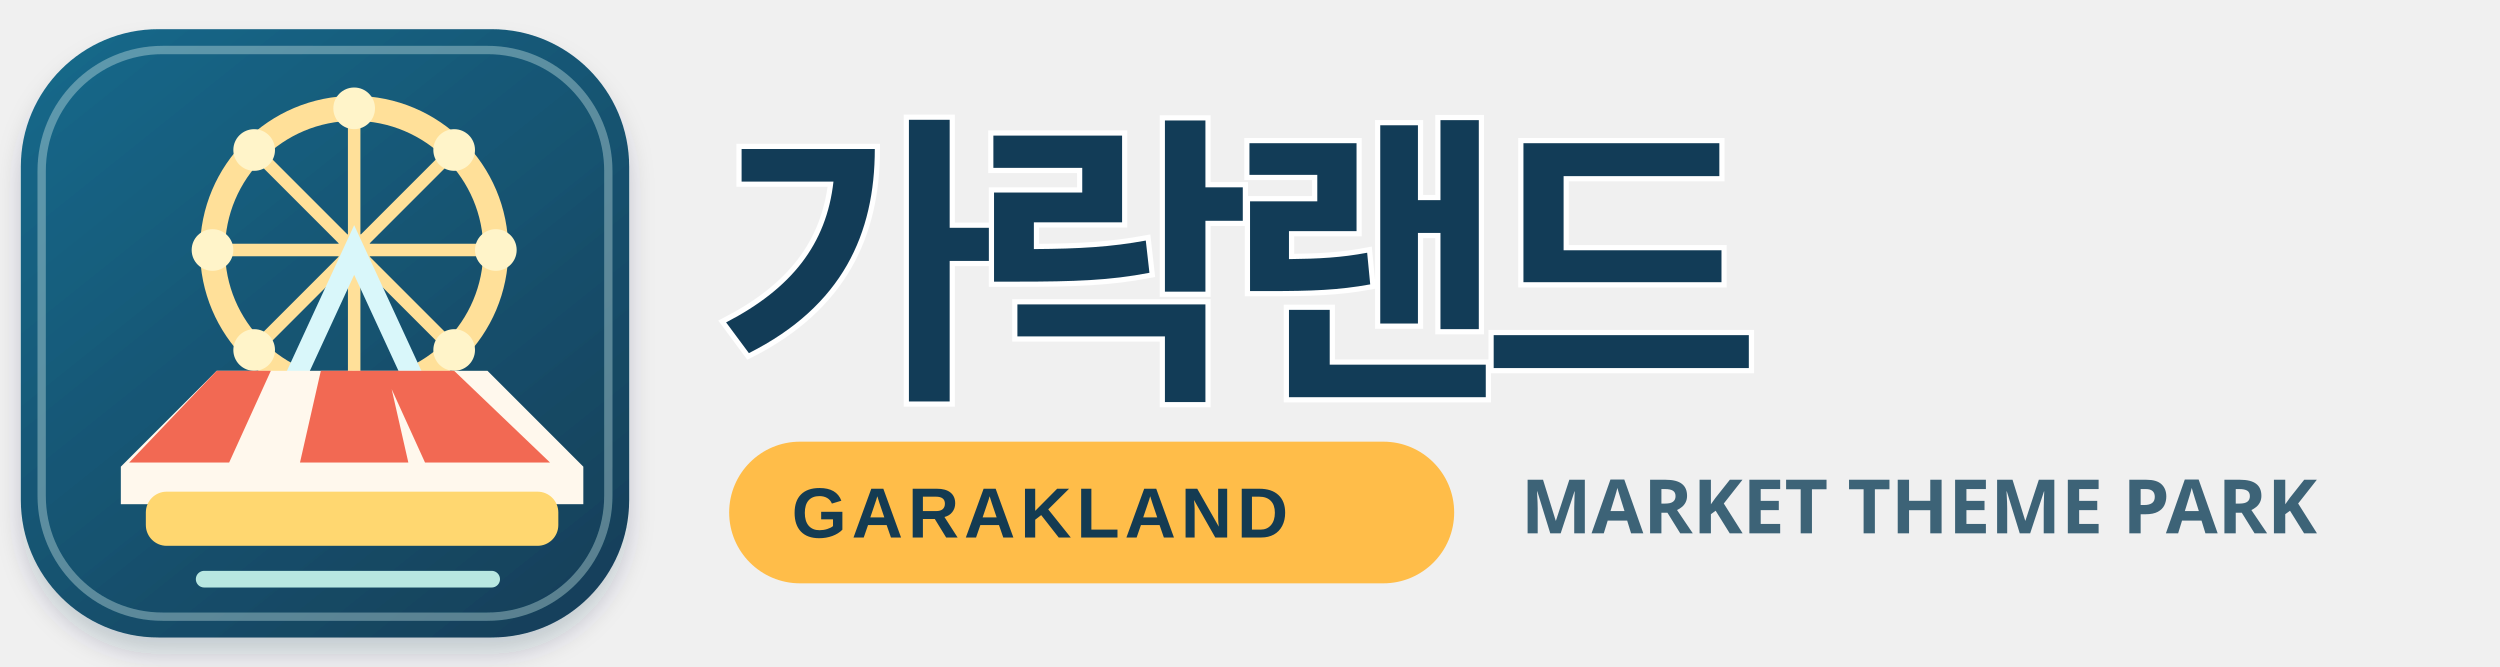
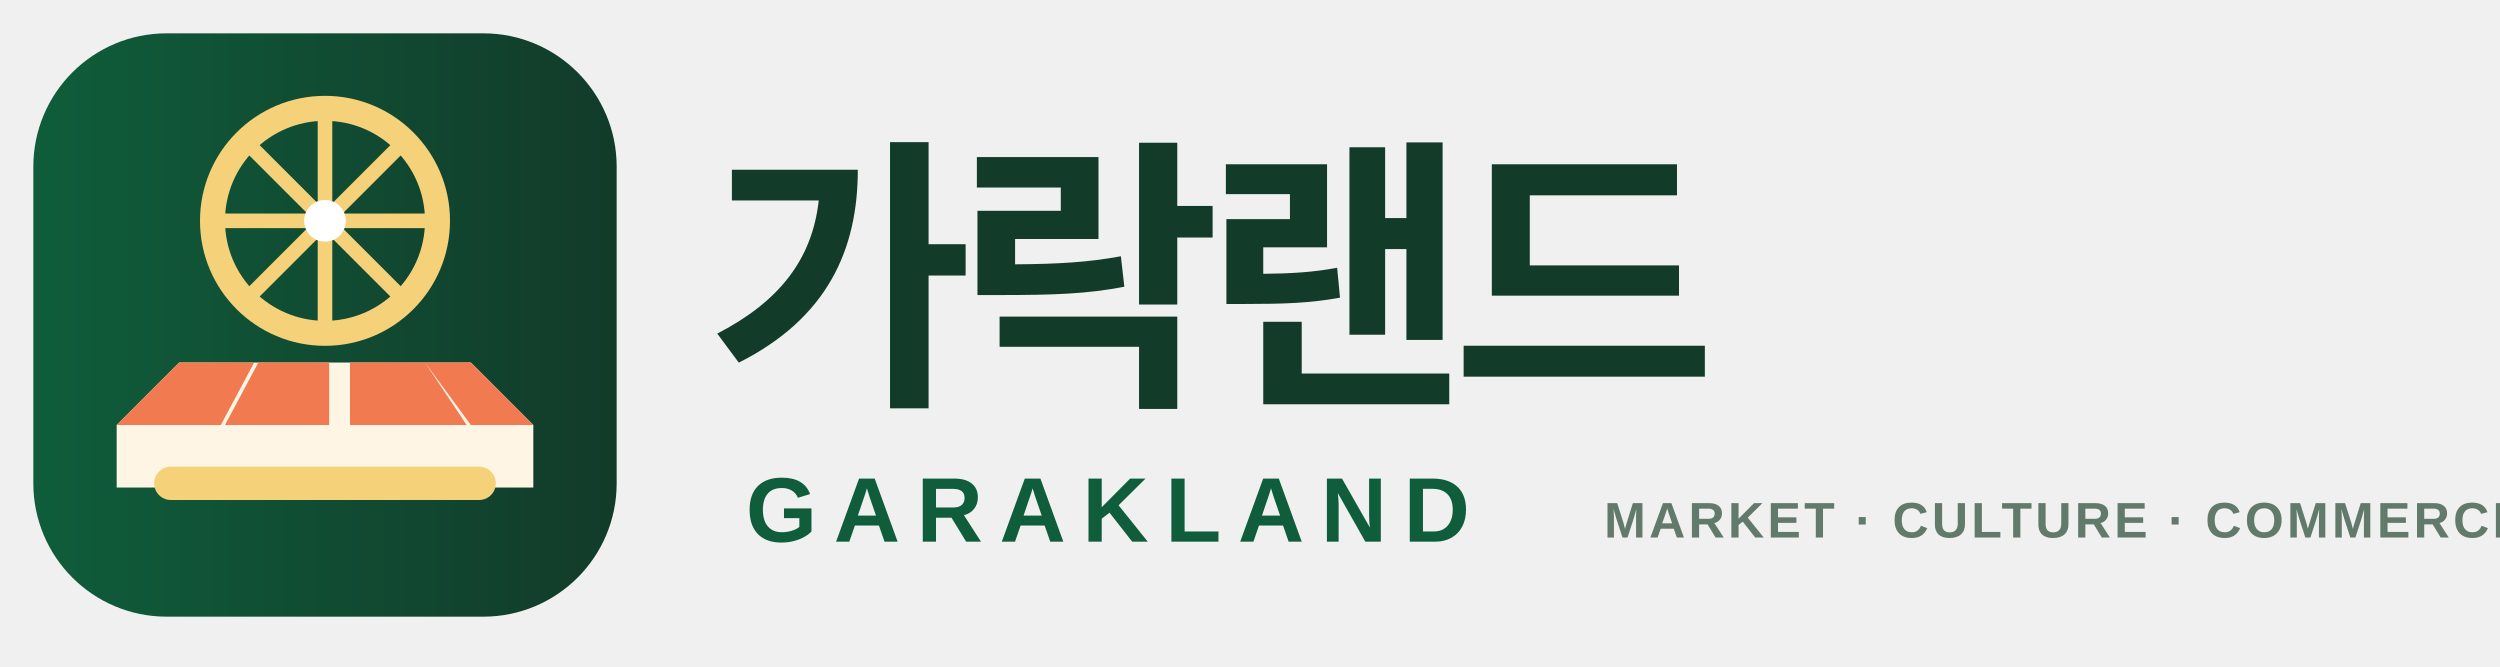
- <svg xmlns="http://www.w3.org/2000/svg" width="600" height="160" viewBox="0 0 600 160" role="img" aria-labelledby="title desc">
+ <svg xmlns="http://www.w3.org/2000/svg" width="600" height="160" viewBox="0 0 600 160" role="img" aria-labelledby="t d">
  <defs>
-     <linearGradient id="bg" x2=".8" y2="1">
-       <stop stop-color="#186a8c" />
-       <stop offset="1" stop-color="#12415b" />
+     <linearGradient id="g">
+       <stop stop-color="#0F5D3B" />
+       <stop offset="1" stop-color="#123B2A" />
    </linearGradient>
-     <linearGradient id="flag">
-       <stop stop-color="#ffce62" />
-       <stop offset="1" stop-color="#f38b3e" />
-     </linearGradient>
-     <filter id="shadow" x="-20%" y="-20%" width="150%" height="150%">
-       <feDropShadow dx="0" dy="4" stdDeviation="3" flood-color="#13334c" flood-opacity=".18" />
-     </filter>
  </defs>
-   <g filter="url(#shadow)">
-     <rect x="5" y="7" width="146" height="146" rx="33" fill="url(#bg)" />
-     <rect x="10" y="12" width="136" height="136" rx="29" fill="none" stroke="#d8f3ee" stroke-opacity=".36" stroke-width="2" />
-     <circle cx="85" cy="60" r="34" fill="none" stroke="#ffe099" stroke-width="6" />
-     <circle cx="85" cy="60" r="4" fill="#fff" />
-     <g stroke="#ffe099" stroke-width="3">
-       <path d="M85 26v68M51 60h68M61 36l48 48M109 36L61 84" />
-     </g>
-     <g fill="#fff4c9">
-       <circle cx="85" cy="26" r="5" />
-       <circle cx="119" cy="60" r="5" />
-       <circle cx="85" cy="94" r="5" />
-       <circle cx="51" cy="60" r="5" />
-       <circle cx="109" cy="36" r="5" />
-       <circle cx="61" cy="84" r="5" />
-       <circle cx="109" cy="84" r="5" />
-       <circle cx="61" cy="36" r="5" />
-     </g>
-     <path d="M55 125L85 60L115 125" fill="none" stroke="#d9f7fa" stroke-width="5" stroke-linecap="round" />
-     <path d="M29 112l23-23h65l23 23v9H29z" fill="#fff8ed" />
-     <path d="M31 111l21-22h13l-10 22zm41 0 5-22h16l5 22zm30 0-10-22h17l23 22z" fill="#f26952" />
-     <rect x="35" y="118" width="99" height="13" rx="5" fill="#ffd76f" />
-     <path d="M49 139h69" stroke="#b8e7e1" stroke-width="4" stroke-linecap="round" />
-   </g>
-   <g>
-     <text x="172" y="90" font-family="Pretendard,Noto Sans KR,Apple SD Gothic Neo,Malgun Gothic,sans-serif" font-size="73" font-weight="900" letter-spacing="-6" fill="#123c57" paint-order="stroke" stroke="#fff" stroke-width="2.5">가락랜드</text>
-     <rect x="175" y="106" width="174" height="34" rx="17" fill="#ffbd49" />
-     <text x="190" y="129" font-size="17" font-family="Arial,sans-serif" letter-spacing="1.2" font-weight="900" fill="#143b52">GARAKLAND</text>
-     <text x="365" y="128" font-size="18" font-weight="800" font-family="Pretendard,Noto Sans KR,Malgun Gothic,sans-serif" fill="#3d6377">MARKET THEME PARK</text>
-   </g>
+   <rect x="8" y="8" width="140" height="140" rx="32" fill="url(#g)" />
+   <circle cx="78" cy="53" r="27" fill="none" stroke="#F5D179" stroke-width="6" />
+   <path d="M78 26v54M51 53h54M59 34l38 38M97 34 59 72" stroke="#F5D179" stroke-width="3.5" fill="none" stroke-linecap="round" />
+   <circle cx="78" cy="53" r="5" fill="white" />
+   <path d="M28 102 43 87h70l15 15v15H28Z" fill="#FFF5E4" />
+   <path d="M28 102 43 87h18l-8 15Zm26 0 8-15h17v15Zm30 0V87h18l10 15Zm29 0-11-15h11l15 15Z" fill="#F27A50" />
+   <rect x="37" y="112" width="82" height="8" rx="4" fill="#F5D179" />
+   <text x="170" y="92" fill="#123B2A" font-family="Noto Sans KR, Pretendard, Malgun Gothic, sans-serif" font-weight="900" font-size="69" letter-spacing="-4">가락랜드</text>
+   <text x="179" y="130" fill="#0F5D3B" font-family="Arial,sans-serif" font-weight="800" font-size="22" letter-spacing="4">GARAKLAND</text>
+   <text x="385" y="129" fill="#627A6C" font-family="Arial,sans-serif" font-weight="700" font-size="12" letter-spacing=".8">MARKET · CULTURE · COMMERCE</text>
</svg>
